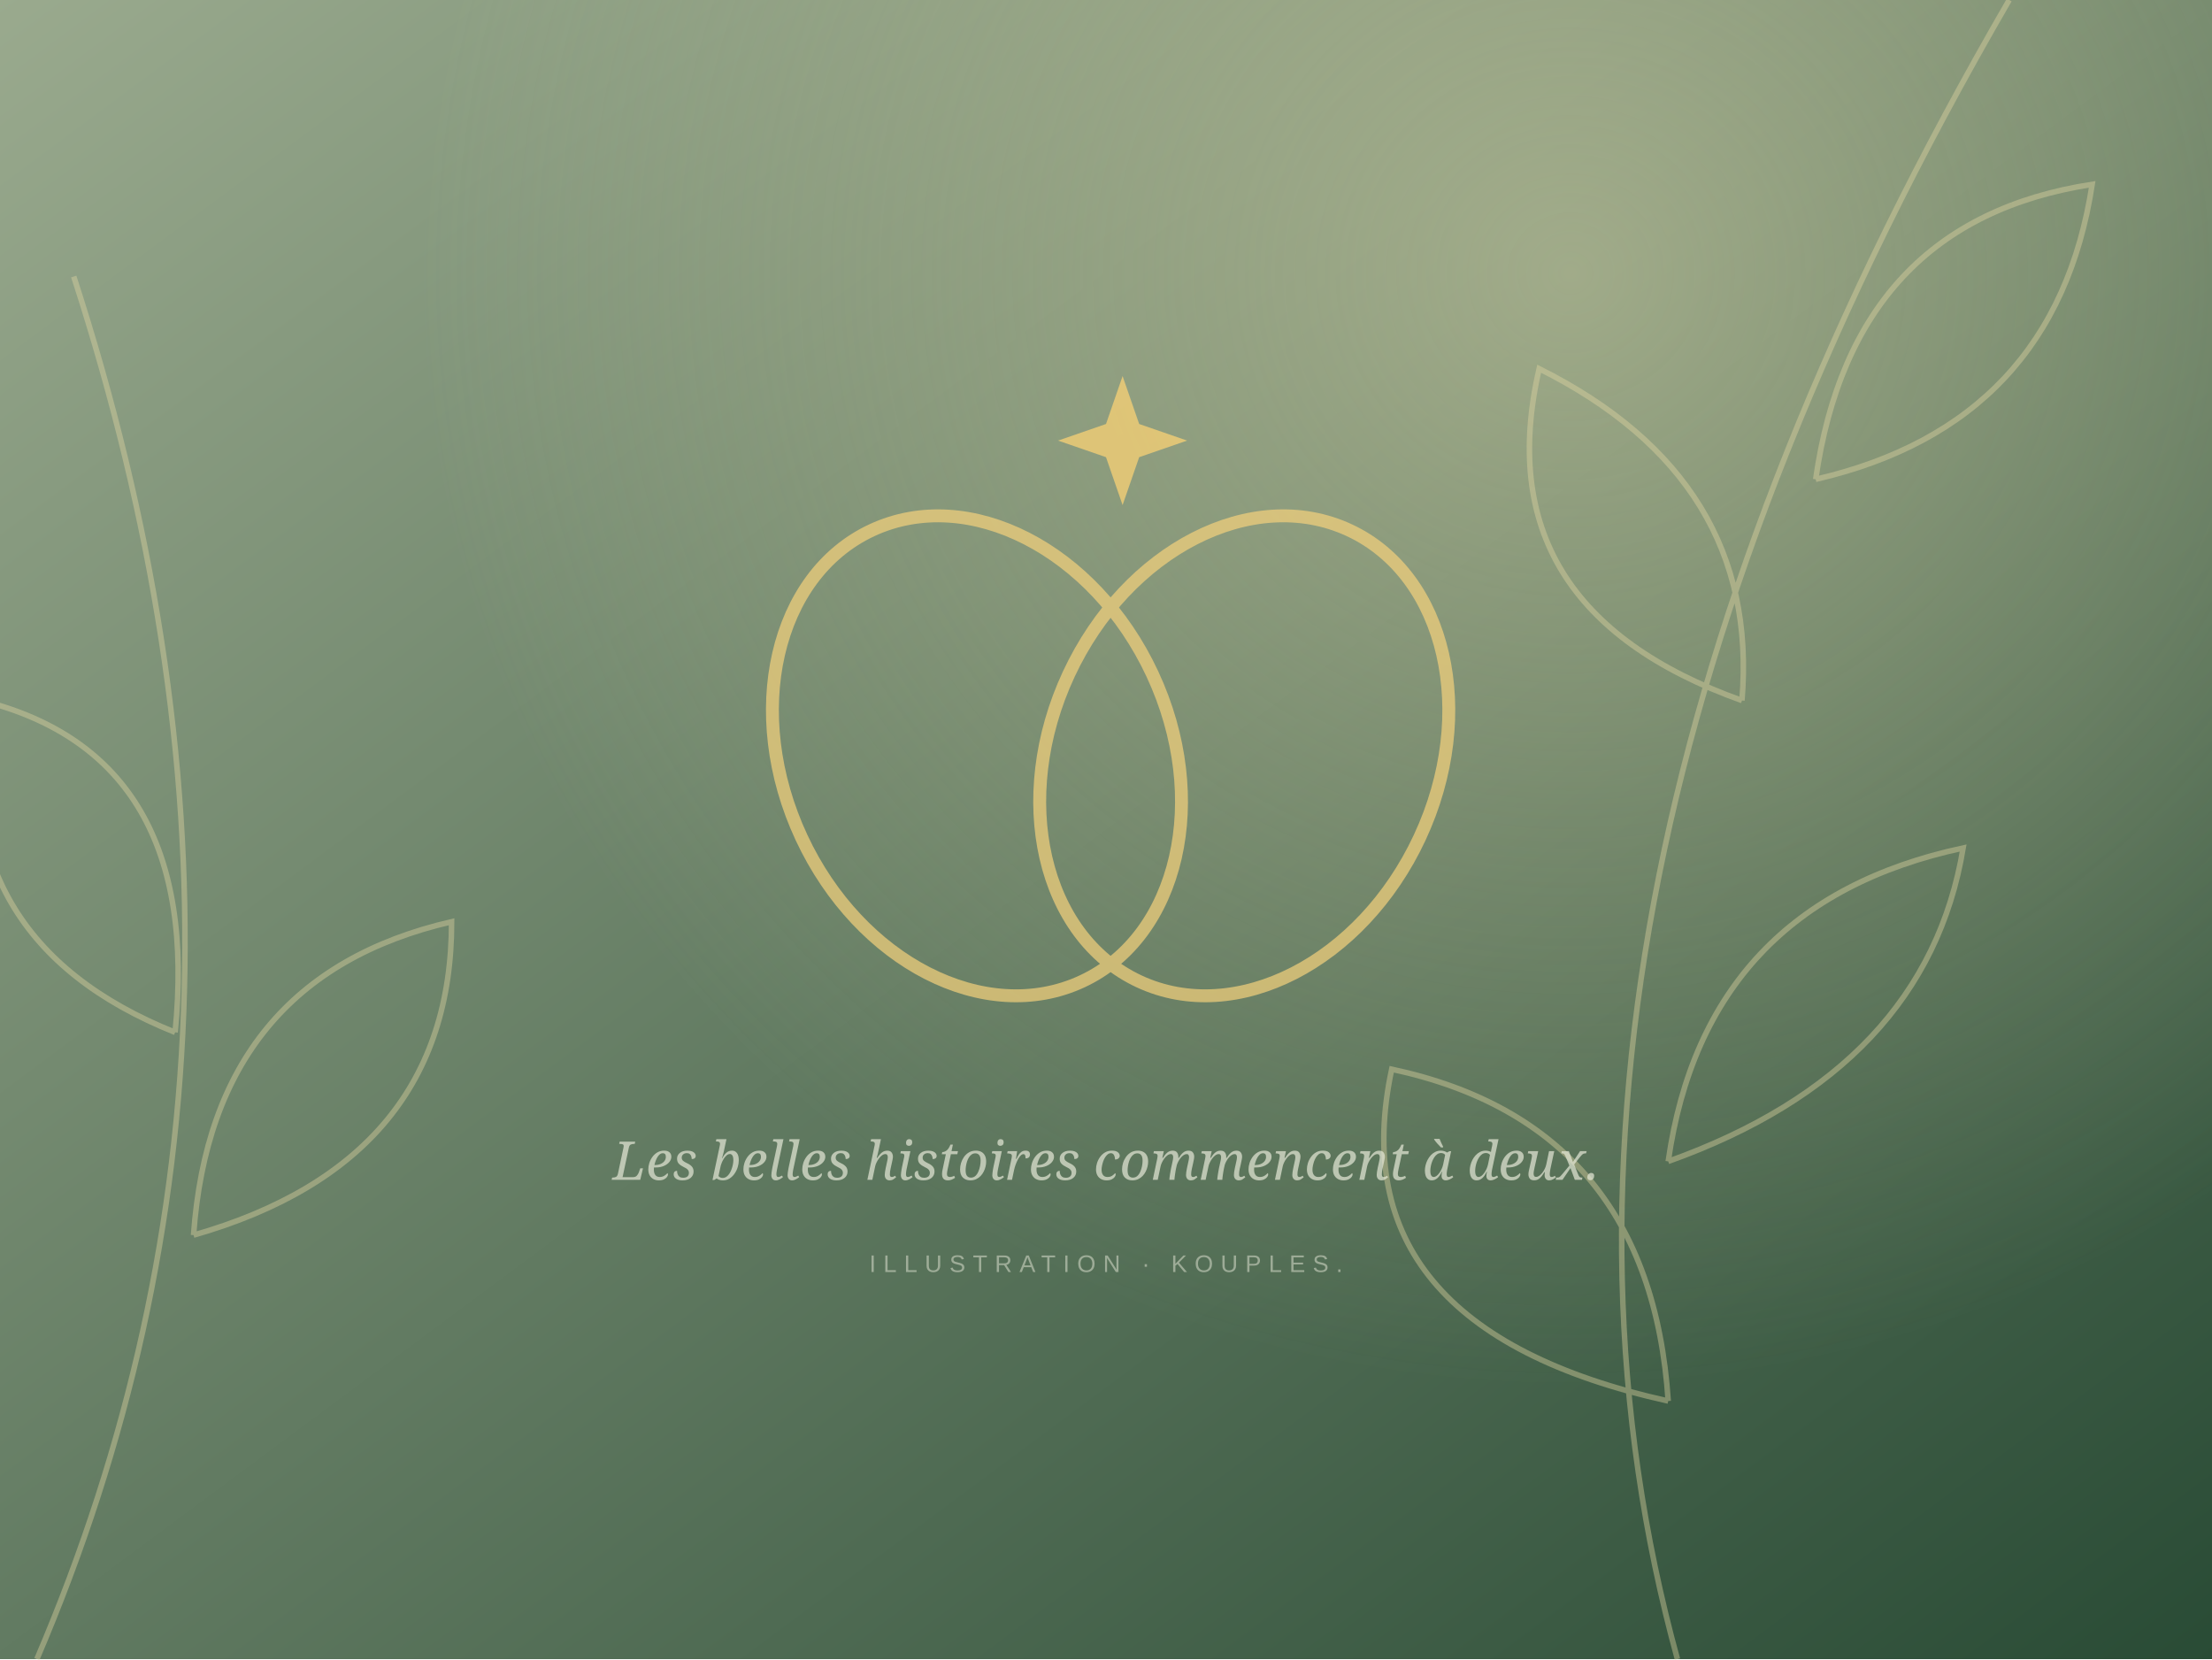
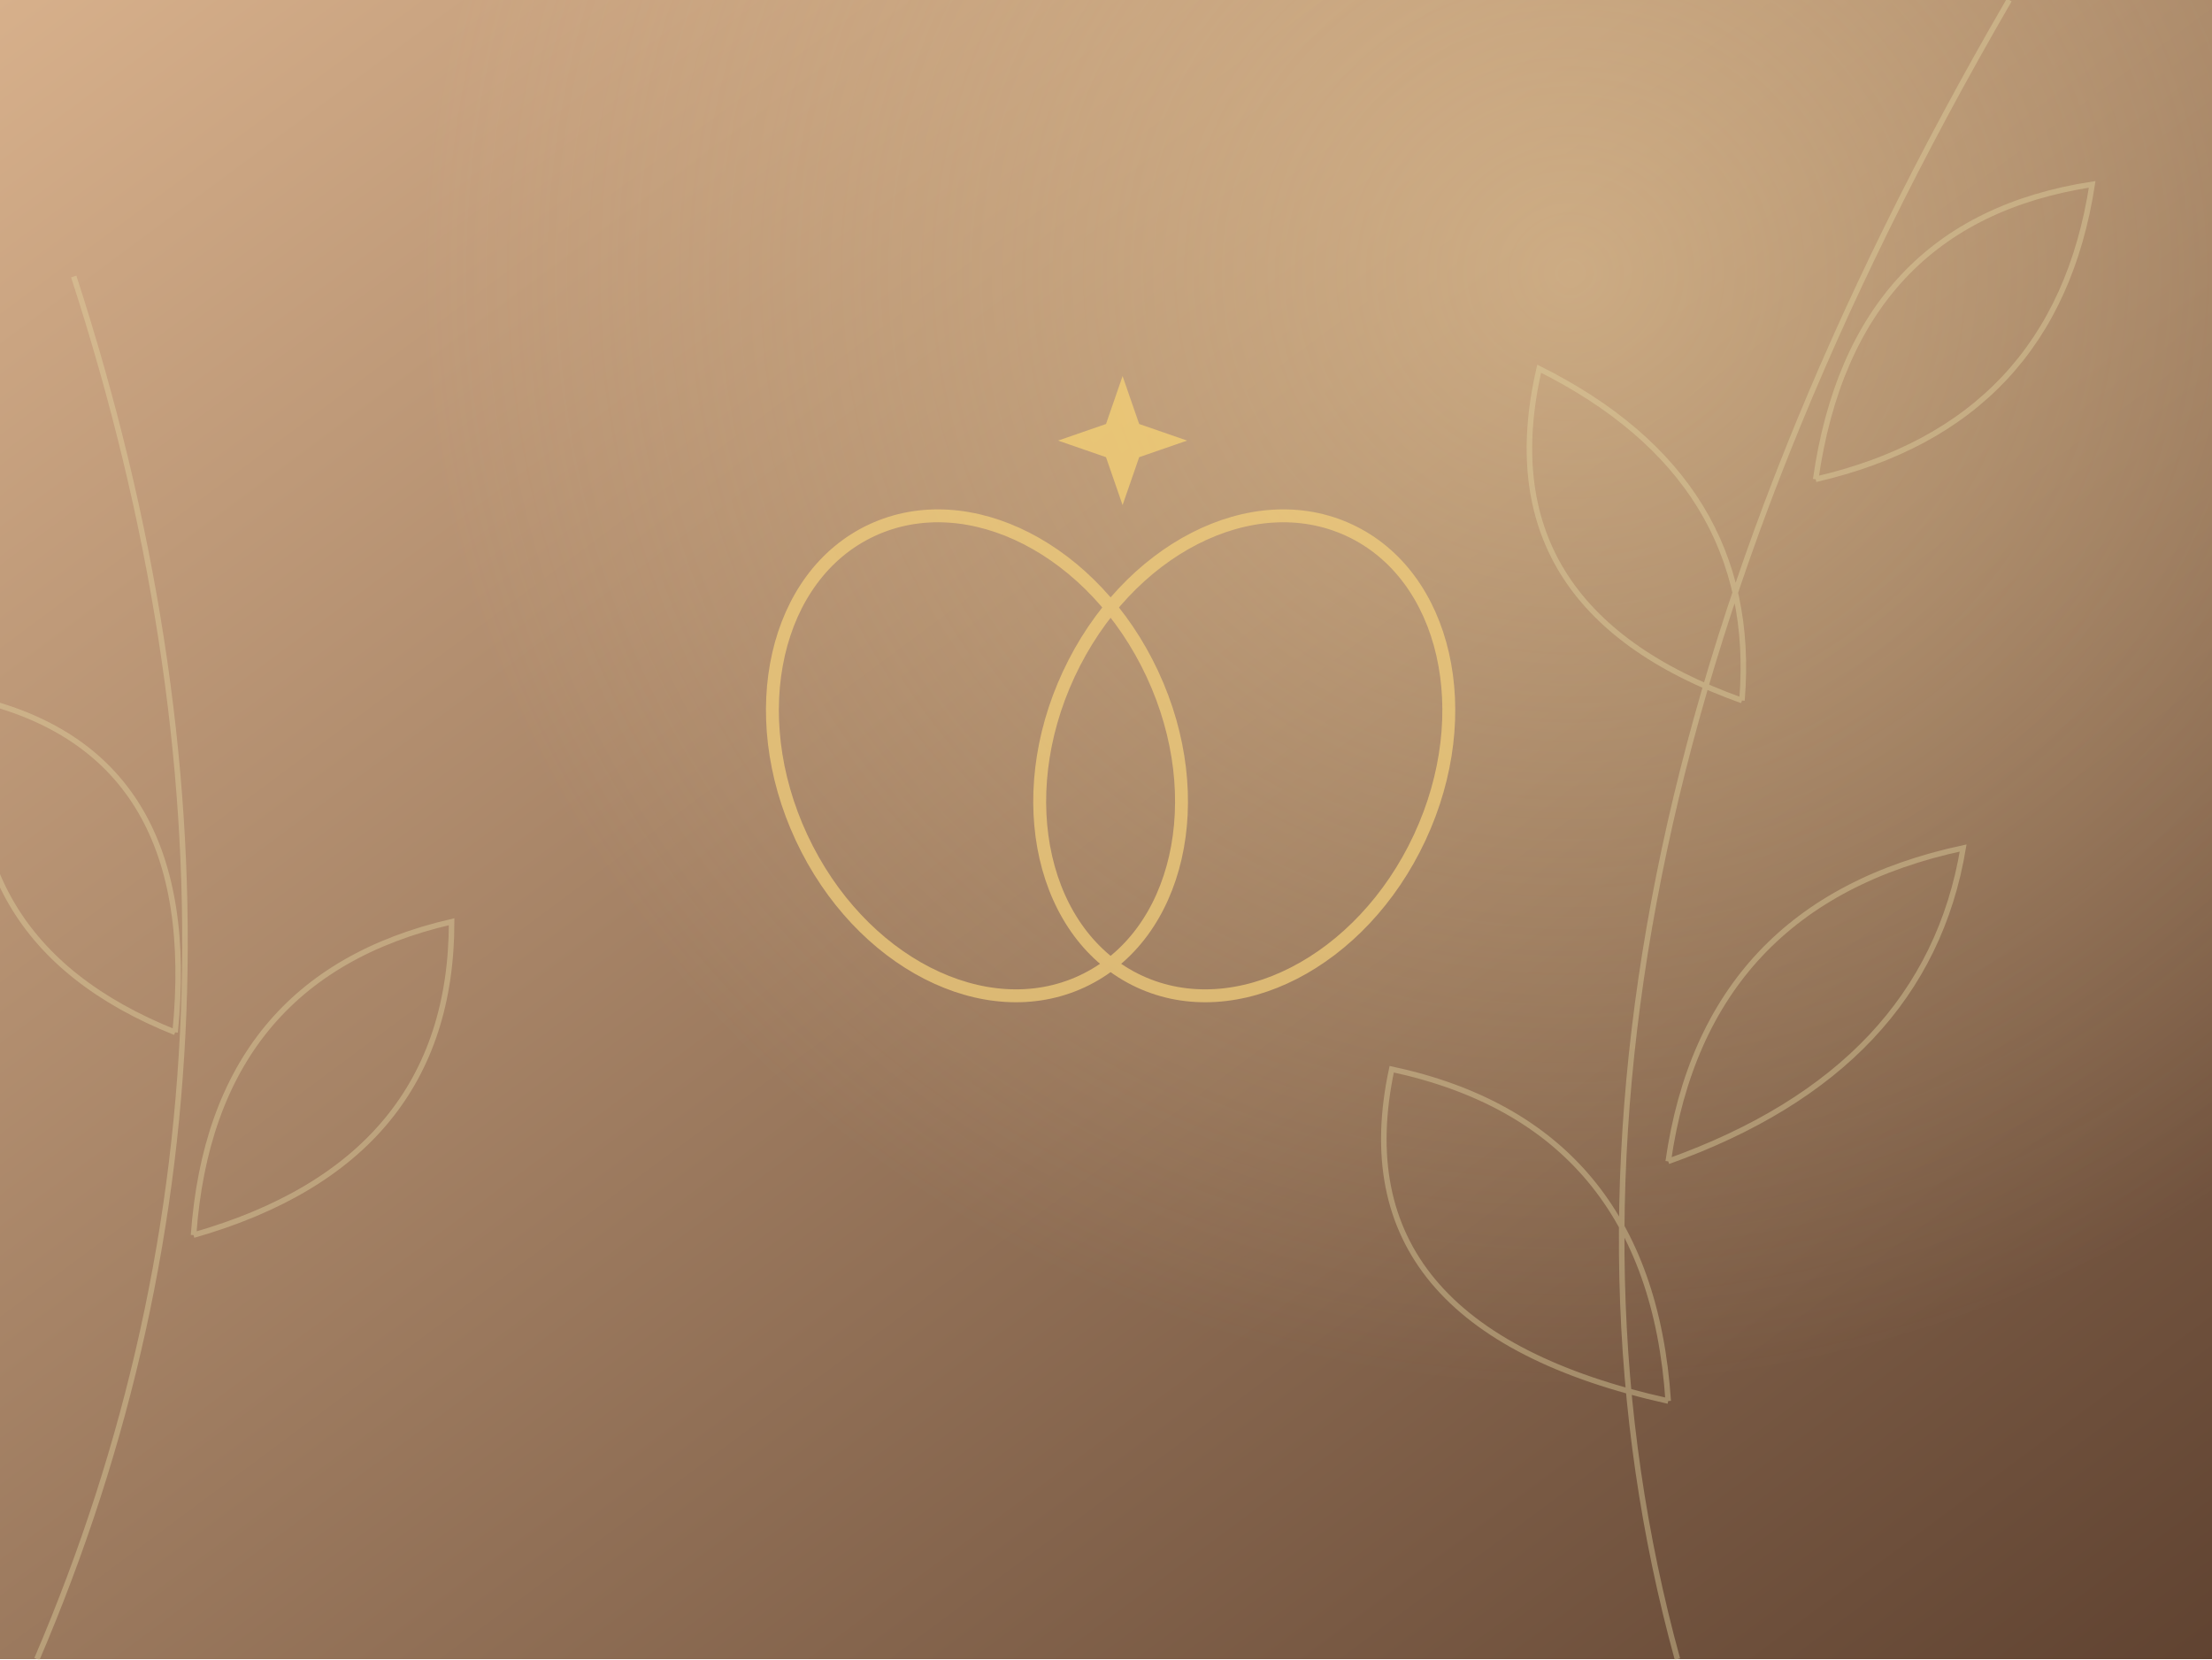
<svg xmlns="http://www.w3.org/2000/svg" width="1200" height="900" viewBox="0 0 1200 900">
  <defs>
    <linearGradient id="bg" x2="1" y2="1">
-       <stop stop-color="#9aaa8e" />
-       <stop offset="1" stop-color="#294b35" />
+       <stop stop-color="#d7b08b" />
+       <stop offset="1" stop-color="#604331" />
    </linearGradient>
    <radialGradient id="light">
-       <stop stop-color="#e5dfb3" stop-opacity=".45" />
-       <stop offset="1" stop-color="#e5dfb3" stop-opacity="0" />
+       <stop stop-color="#ffe0aa" stop-opacity=".45" />
+       <stop offset="1" stop-color="#ffe0aa" stop-opacity="0" />
    </radialGradient>
  </defs>
  <path fill="url(#bg)" d="M0 0h1200v900H0z" />
  <ellipse cx="850" cy="150" rx="620" ry="600" fill="url(#light)" />
  <g fill="none" stroke="#e3d7a3" stroke-width="3" opacity=".4">
    <path d="M910 900Q800 500 1090 0M905 760q-180-40-150-180 140 30 150 180m0-130q140-50 160-170-140 30-160 170m40-250q-140-50-110-180 120 60 110 180m40-120q130-30 150-160-130 20-150 160" />
    <path d="M20 900Q170 550 40 150m65 520q140-40 140-170-130 30-140 170M95 560Q-30 510-10 380q120 30 105 180" />
  </g>
  <g fill="none" stroke="#f5d17c" stroke-width="7" opacity=".7">
    <ellipse cx="530" cy="410" rx="105" ry="135" transform="rotate(-25 530 410)" />
    <ellipse cx="675" cy="410" rx="105" ry="135" transform="rotate(25 675 410)" />
  </g>
  <path d="m600 230 9-26 9 26 26 9-26 9-9 26-9-26-26-9z" fill="#f2ce75" opacity=".8" />
-   <text x="600" y="640" text-anchor="middle" font-family="Georgia,serif" font-size="29" fill="#e6e8d7" opacity=".7" font-style="italic">Les belles histoires commencent à deux.</text>
-   <text x="600" y="690" text-anchor="middle" font-family="Arial,sans-serif" font-size="13" letter-spacing="4" fill="#e6e8d7" opacity=".5">ILLUSTRATION · KOUPLES.</text>
</svg>
